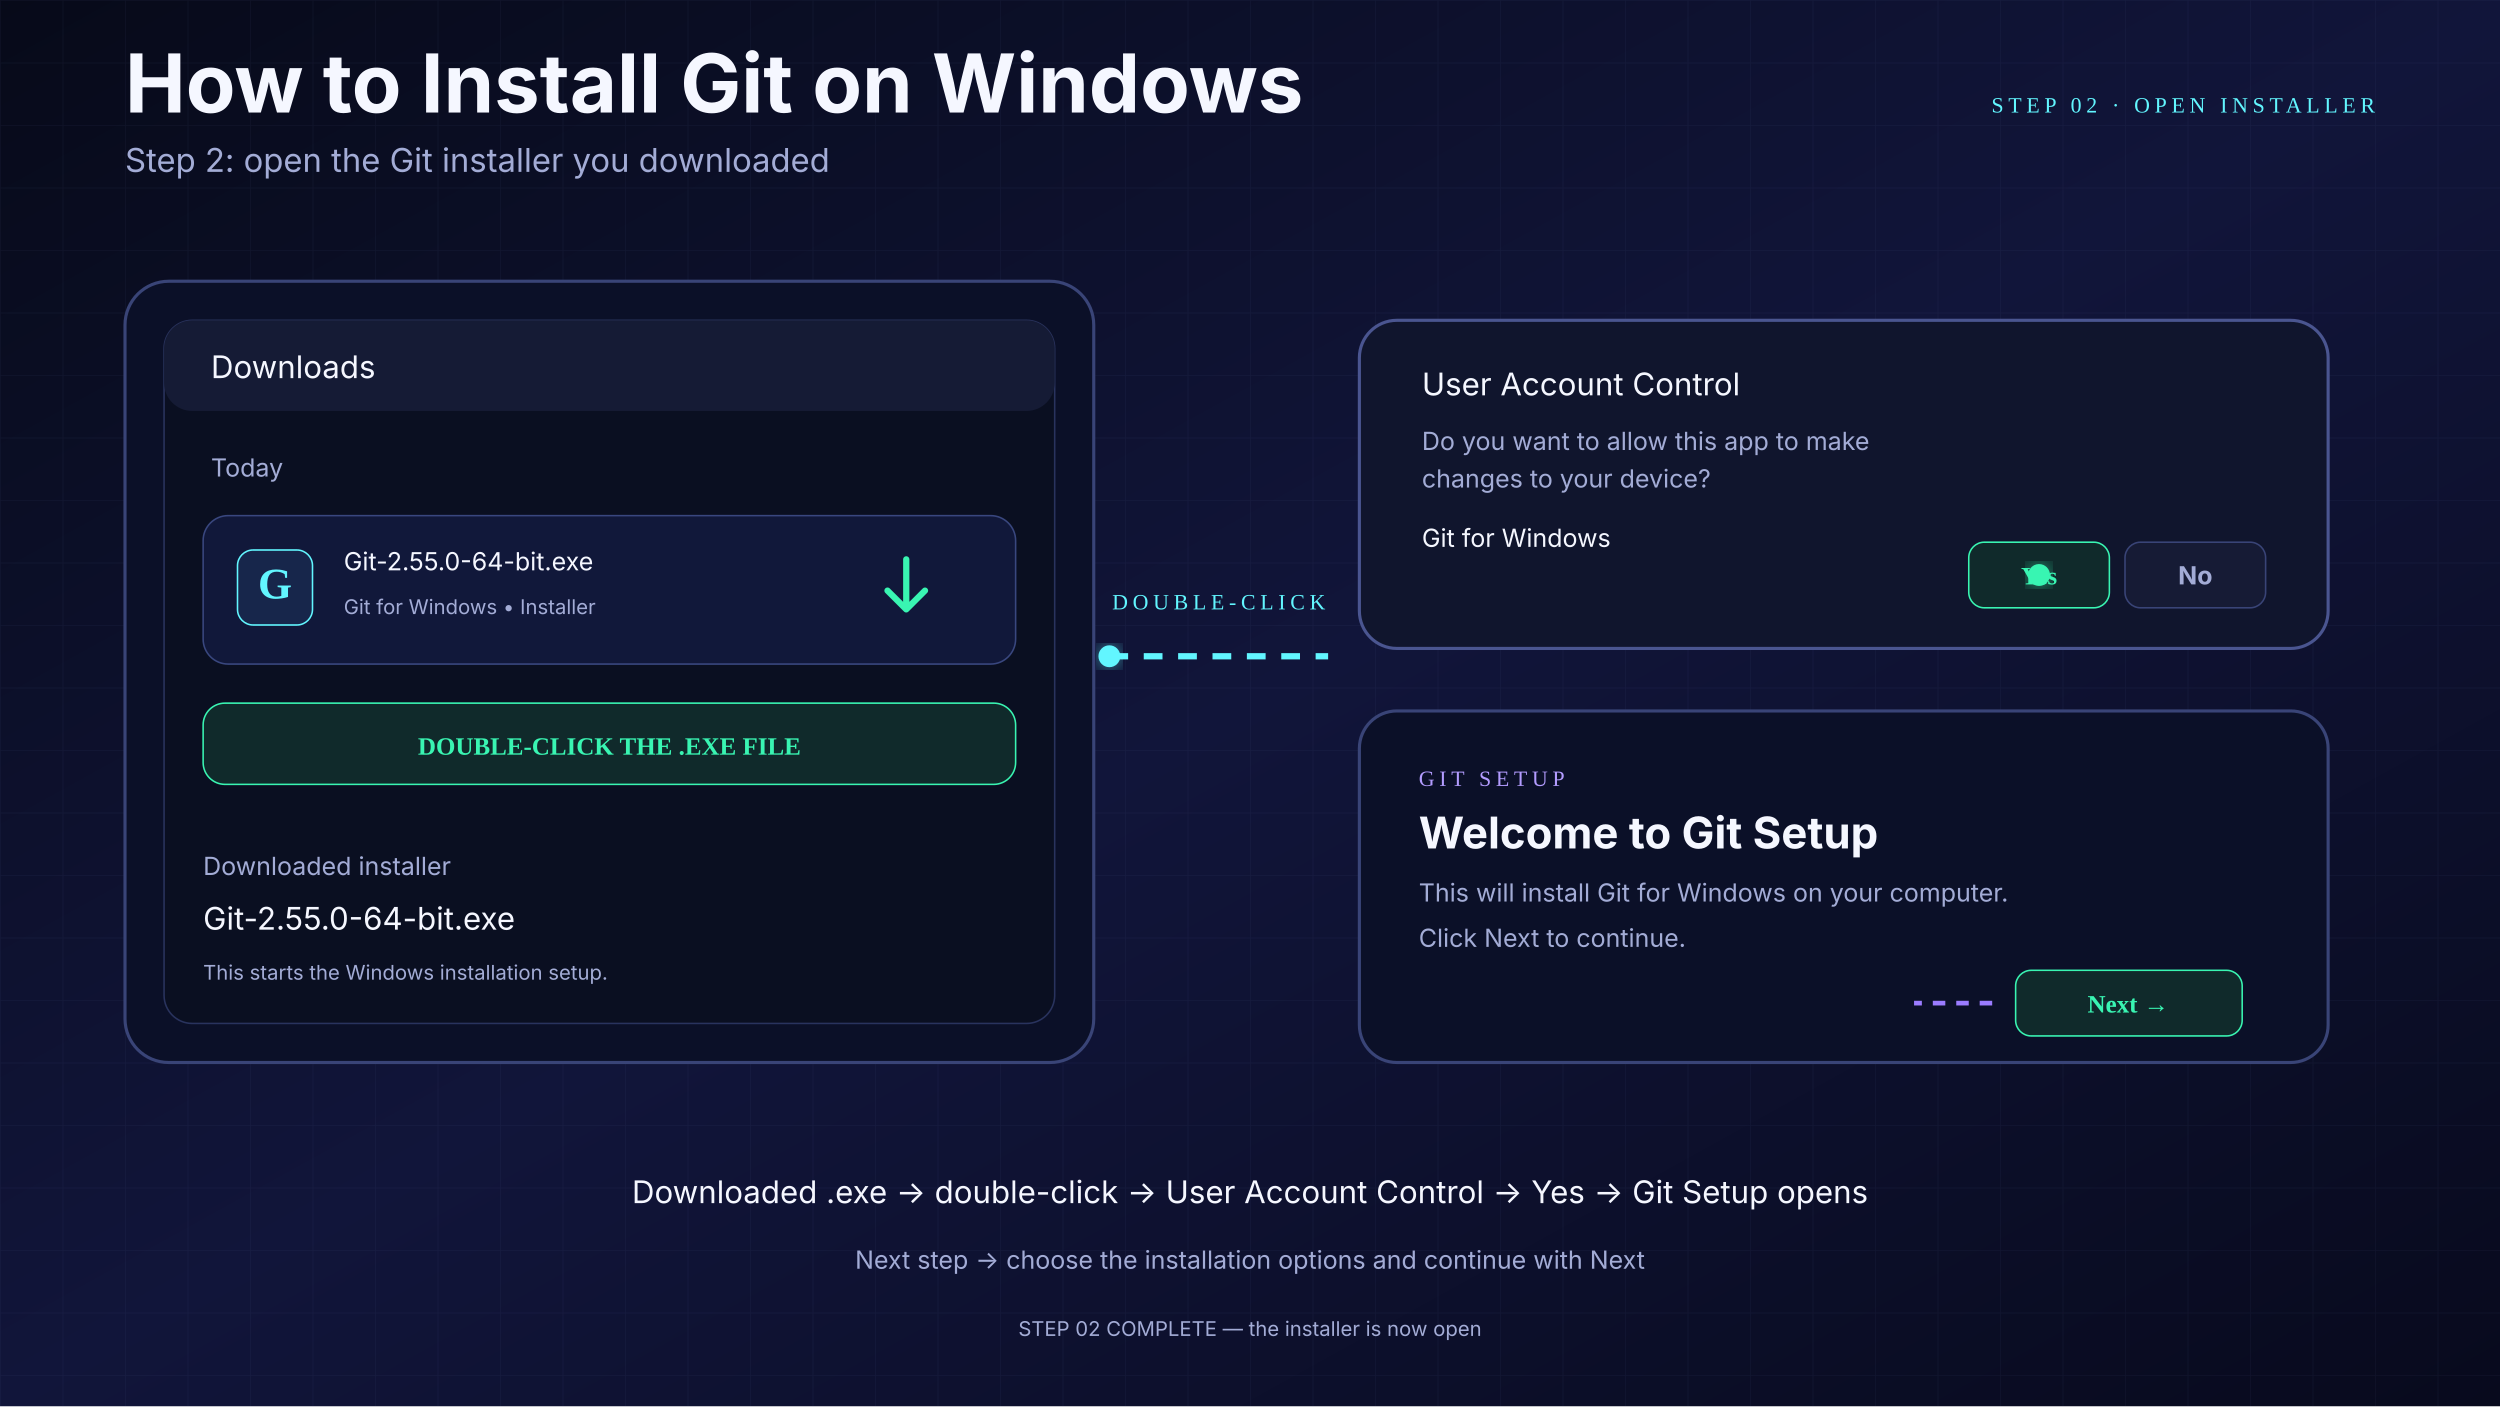
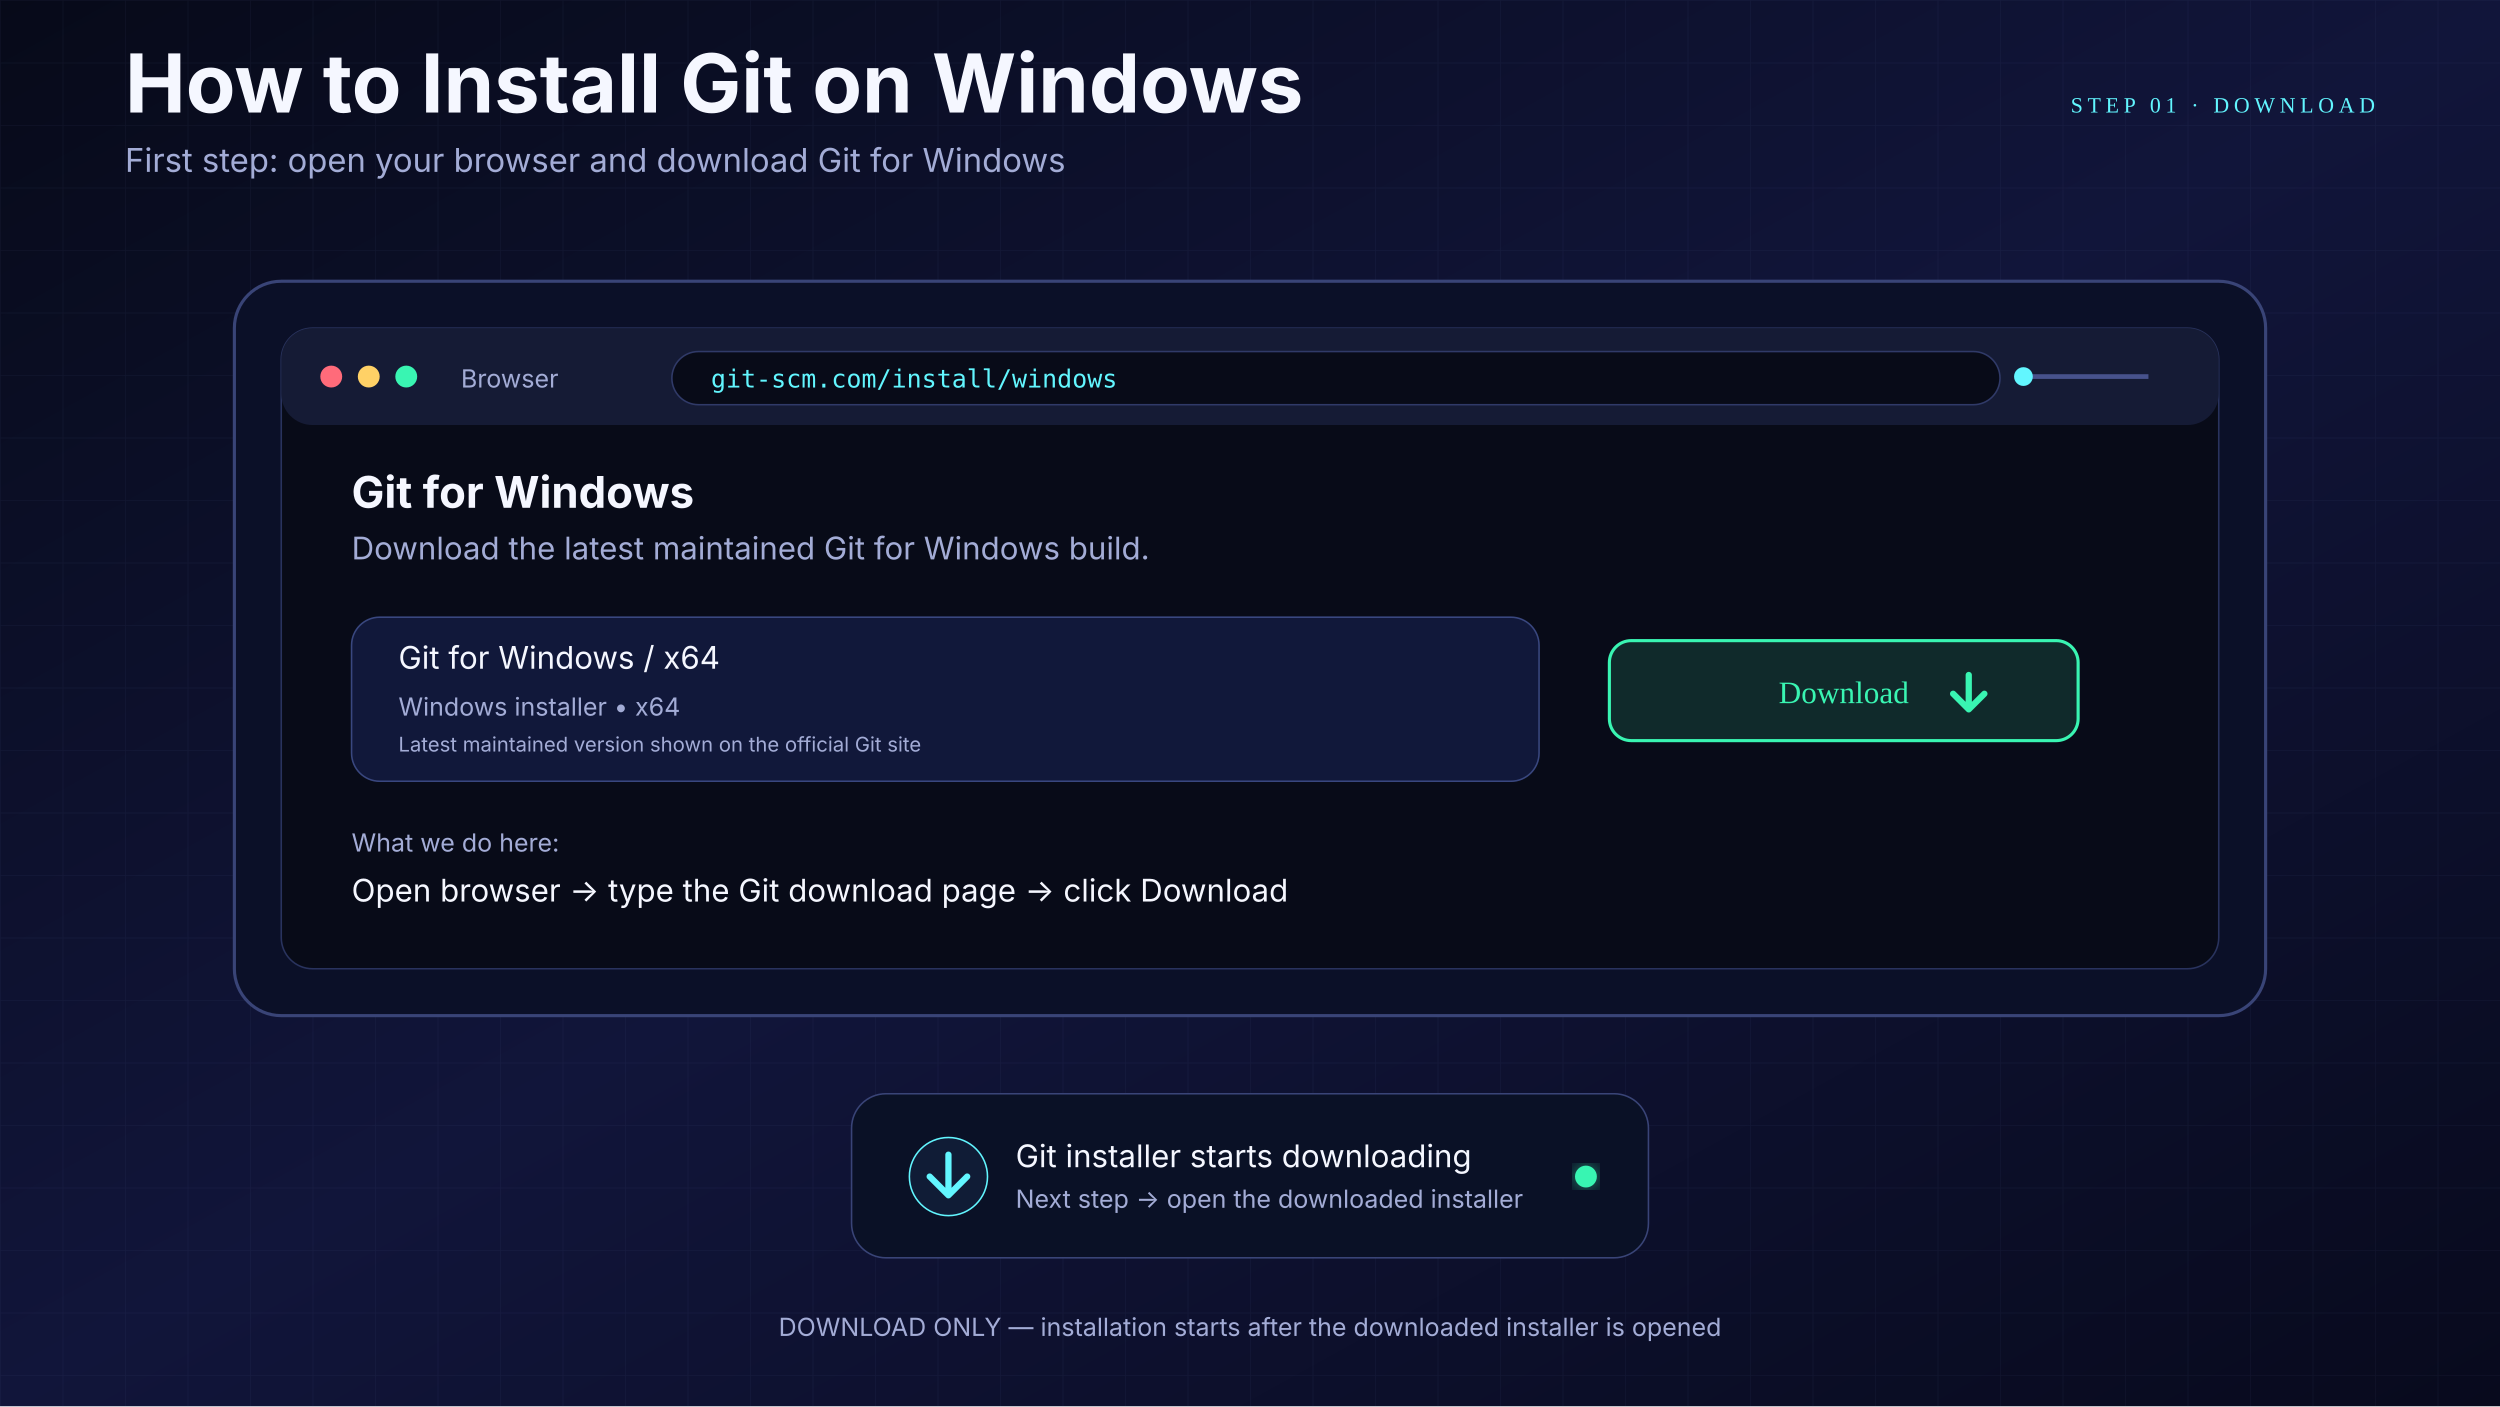
<svg xmlns="http://www.w3.org/2000/svg" width="1600" height="900" viewBox="0 0 1600 900">
  <defs>
    <linearGradient id="bg" x1="0" y1="0" x2="1" y2="1">
      <stop stop-color="#070A19" />
      <stop offset=".5" stop-color="#11153A" />
      <stop offset="1" stop-color="#080A1D" />
    </linearGradient>
    <linearGradient id="accent" x1="0" y1="0" x2="1" y2="0">
      <stop stop-color="#62F6FF" />
      <stop offset=".5" stop-color="#9B7CFF" />
      <stop offset="1" stop-color="#39F5B2" />
    </linearGradient>
    <filter id="glow">
      <feGaussianBlur stdDeviation="7" result="b" />
      <feMerge>
        <feMergeNode in="b" />
        <feMergeNode in="SourceGraphic" />
      </feMerge>
    </filter>
    <pattern id="grid" width="40" height="40" patternUnits="userSpaceOnUse">
      <path d="M40 0H0V40" fill="none" stroke="#7882C7" stroke-opacity=".07" />
    </pattern>
    <style>
 .t{font-family:Inter,Segoe UI,Arial,sans-serif;fill:#F5F7FF}.m{font-family:Inter,Segoe UI,Arial,sans-serif;fill:#A3ACD6}.mono{font-family:ui-monospace,SFMono-Regular,Consolas,monospace}.cyan{fill:#62F6FF}.green{fill:#39F5B2}.purple{fill:#B39CFF}.label{font-size:14px;letter-spacing:3px}.title{font-size:52px;font-weight:750}.sub{font-size:21px}.step{font-size:16px;font-weight:700}.small{font-size:16px}.body{font-size:20px}.big{font-size:28px;font-weight:700}.tiny{font-size:13px}
 </style>
  </defs>
  <rect width="1600" height="900" fill="url(#bg)" />
  <rect width="1600" height="900" fill="url(#grid)" />
  <text x="80" y="72" class="t title">How to Install Git on Windows</text>
-   <text x="80" y="110" class="m sub">Step 2: open the Git installer you downloaded</text>
-   <text x="1520" y="72" text-anchor="end" class="cyan label">STEP 02 · OPEN INSTALLER</text>
-   <g transform="translate(80 180)">
-     <rect width="620" height="500" rx="28" fill="#0B1028" stroke="#394477" stroke-width="2" />
-     <rect x="25" y="25" width="570" height="450" rx="18" fill="#0A0F21" stroke="#29335E" />
-     <rect x="25" y="25" width="570" height="58" rx="18" fill="#151B35" />
-     <text x="55" y="62" class="t body">Downloads</text>
-     <text x="55" y="125" class="m small">Today</text>
-     <rect x="50" y="150" width="520" height="95" rx="16" fill="#11183A" stroke="#39477F" />
-     <rect x="72" y="172" width="48" height="48" rx="10" fill="#17264B" stroke="#62F6FF" />
-     <text x="96" y="203" text-anchor="middle" class="cyan big">G</text>
-     <text x="140" y="185" class="t small">Git-2.55.0-64-bit.exe</text>
-     <text x="140" y="213" class="m tiny">Git for Windows • Installer</text>
-     <path d="M500 178v32M488 198l12 12 12-12" stroke="#39F5B2" stroke-width="4" fill="none" stroke-linecap="round" stroke-linejoin="round" />
-     <rect x="50" y="270" width="520" height="52" rx="14" fill="#102A2B" stroke="#39F5B2" />
-     <text x="310" y="303" text-anchor="middle" class="green step">DOUBLE-CLICK THE .EXE FILE</text>
-     <text x="50" y="380" class="m small">Downloaded installer</text>
-     <text x="50" y="415" class="t body">Git-2.55.0-64-bit.exe</text>
-     <text x="50" y="447" class="m tiny">This starts the Windows installation setup.</text>
+   <text x="80" y="110" class="m sub">First step: open your browser and download Git for Windows</text>
+   <text x="1520" y="72" text-anchor="end" class="cyan label">STEP 01 · DOWNLOAD</text>
+   <g transform="translate(150 180)">
+     <rect width="1300" height="470" rx="30" fill="#0B1028" stroke="#394477" stroke-width="2" />
+     <rect x="30" y="30" width="1240" height="410" rx="20" fill="#080B18" stroke="#29335E" />
+     <rect x="30" y="30" width="1240" height="62" rx="20" fill="#151B35" />
+     <circle cx="62" cy="61" r="7" fill="#FF6B7A" />
+     <circle cx="86" cy="61" r="7" fill="#FFD166" />
+     <circle cx="110" cy="61" r="7" fill="#39F5B2" />
+     <text x="145" y="68" class="m small">Browser</text>
+     <rect x="280" y="45" width="850" height="34" rx="17" fill="#080B18" stroke="#303A68" />
+     <text x="305" y="68" class="mono small cyan">git-scm.com/install/windows</text>
+     <path d="M1145 61h80" stroke="#47528C" stroke-width="3" />
+     <circle cx="1145" cy="61" r="6" fill="#62F6FF">
+       <animate attributeName="cx" values="1145;1225;1145" dur="1.8s" repeatCount="indefinite" />
+     </circle>
+     <text x="75" y="145" class="t big">Git for Windows</text>
+     <text x="75" y="178" class="m body">Download the latest maintained Git for Windows build.</text>
+     <rect x="75" y="215" width="760" height="105" rx="18" fill="#11183A" stroke="#39477F" />
+     <text x="105" y="248" class="t body">Git for Windows / x64</text>
+     <text x="105" y="278" class="m small">Windows installer • x64</text>
+     <text x="105" y="301" class="m tiny">Latest maintained version shown on the official Git site</text>
+     <rect x="880" y="230" width="300" height="64" rx="14" fill="#102A2B" stroke="#39F5B2" stroke-width="2" />
+     <text x="1030" y="270" text-anchor="middle" class="green body">Download</text>
+     <path d="M1110 252v20M1100 264l10 10 10-10" fill="none" stroke="#39F5B2" stroke-width="4" stroke-linecap="round" stroke-linejoin="round" />
+     <text x="75" y="365" class="m small">What we do here:</text>
+     <text x="75" y="397" class="t body">Open browser → type the Git download page → click Download</text>
  </g>
-   <g>
-     <path d="M710 420 C780 420 790 420 850 420" fill="none" stroke="#62F6FF" stroke-width="4" stroke-dasharray="12 10" />
-     <circle cx="710" cy="420" r="7" fill="#62F6FF" filter="url(#glow)">
-       <animate attributeName="cx" values="710;850;710" dur="2s" repeatCount="indefinite" />
-     </circle>
-     <text x="780" y="390" text-anchor="middle" class="cyan label">DOUBLE-CLICK</text>
-   </g>
-   <g transform="translate(870 205)">
-     <rect width="620" height="210" rx="24" fill="#10152D" stroke="#4A5590" stroke-width="2" />
-     <text x="40" y="48" class="t body">User Account Control</text>
-     <text x="40" y="83" class="m small">Do you want to allow this app to make</text>
-     <text x="40" y="107" class="m small">changes to your device?</text>
-     <text x="40" y="145" class="t small">Git for Windows</text>
-     <rect x="390" y="142" width="90" height="42" rx="10" fill="#102A2B" stroke="#39F5B2" />
-     <text x="435" y="169" text-anchor="middle" class="green step">Yes</text>
-     <rect x="490" y="142" width="90" height="42" rx="10" fill="#161B35" stroke="#394477" />
-     <text x="535" y="169" text-anchor="middle" class="m step">No</text>
-     <circle cx="435" cy="163" r="7" fill="#39F5B2" filter="url(#glow)">
-       <animate attributeName="r" values="5;9;5" dur="1.4s" repeatCount="indefinite" />
+   <g transform="translate(545 700)">
+     <rect width="510" height="105" rx="22" fill="#0A1126" stroke="#394477" />
+     <circle cx="62" cy="53" r="25" fill="#101C36" stroke="#62F6FF" />
+     <path d="M62 39v25M50 53l12 12 12-12" stroke="#62F6FF" stroke-width="4" fill="none" stroke-linecap="round" stroke-linejoin="round" />
+     <text x="105" y="47" class="t body">Git installer starts downloading</text>
+     <text x="105" y="73" class="m small">Next step → open the downloaded installer</text>
+     <circle cx="470" cy="53" r="7" fill="#39F5B2" filter="url(#glow)">
+       <animate attributeName="cx" values="430;480;430" dur="1.6s" repeatCount="indefinite" />
    </circle>
  </g>
-   <g transform="translate(870 455)">
-     <rect width="620" height="225" rx="24" fill="#0B1028" stroke="#394477" stroke-width="2" />
-     <text x="38" y="48" class="purple label">GIT SETUP</text>
-     <text x="38" y="88" class="t big">Welcome to Git Setup</text>
-     <text x="38" y="122" class="m small">This will install Git for Windows on your computer.</text>
-     <text x="38" y="151" class="m small">Click Next to continue.</text>
-     <rect x="420" y="166" width="145" height="42" rx="10" fill="#102A2B" stroke="#39F5B2" />
-     <text x="492" y="193" text-anchor="middle" class="green step">Next →</text>
-     <path d="M405 187h-50" stroke="#9B7CFF" stroke-width="3" stroke-dasharray="8 7">
-       <animate attributeName="stroke-dashoffset" values="0;-30" dur="1s" repeatCount="indefinite" />
-     </path>
-   </g>
-   <text x="800" y="770" text-anchor="middle" class="t body">Downloaded .exe → double-click → User Account Control → Yes → Git Setup opens</text>
-   <text x="800" y="812" text-anchor="middle" class="m small">Next step → choose the installation options and continue with Next</text>
-   <text x="800" y="855" text-anchor="middle" class="m tiny">STEP 02 COMPLETE — the installer is now open</text>
+   <text x="800" y="855" text-anchor="middle" class="m small">DOWNLOAD ONLY — installation starts after the downloaded installer is opened</text>
</svg>
